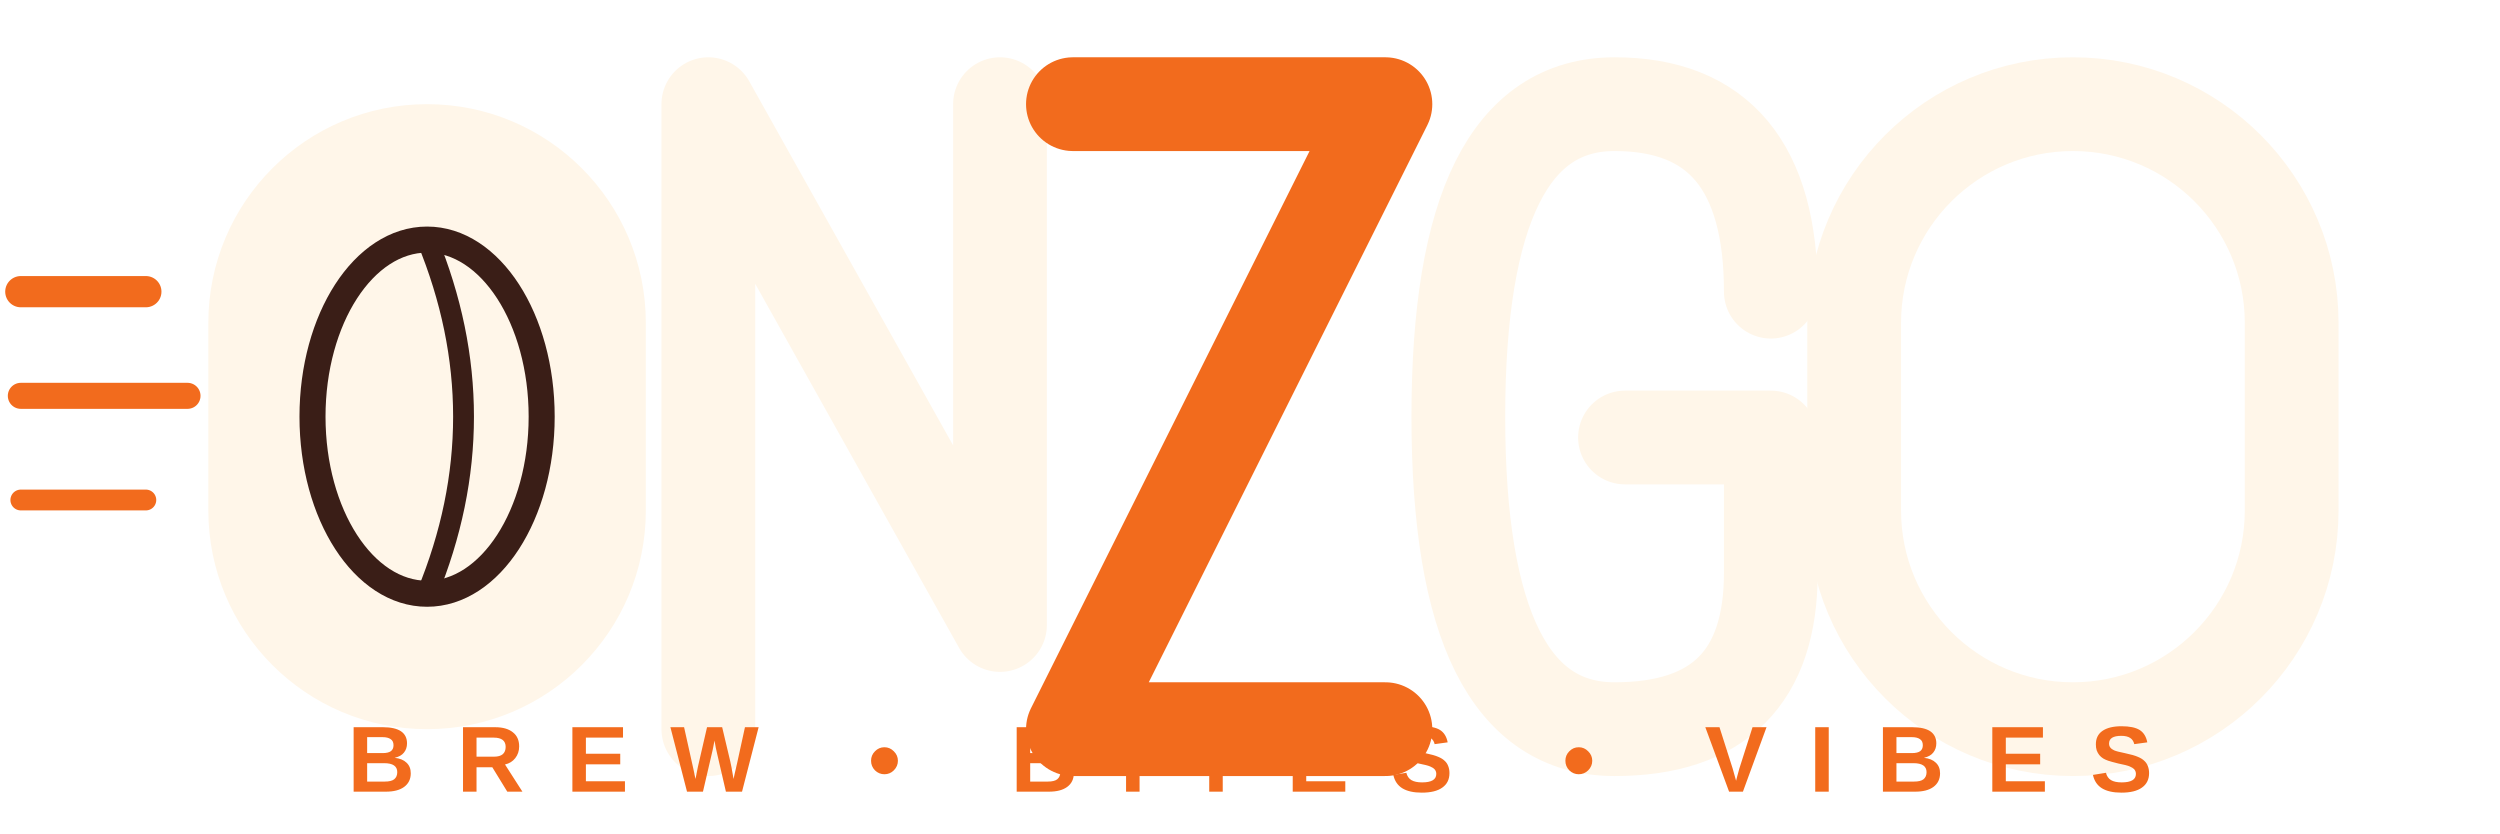
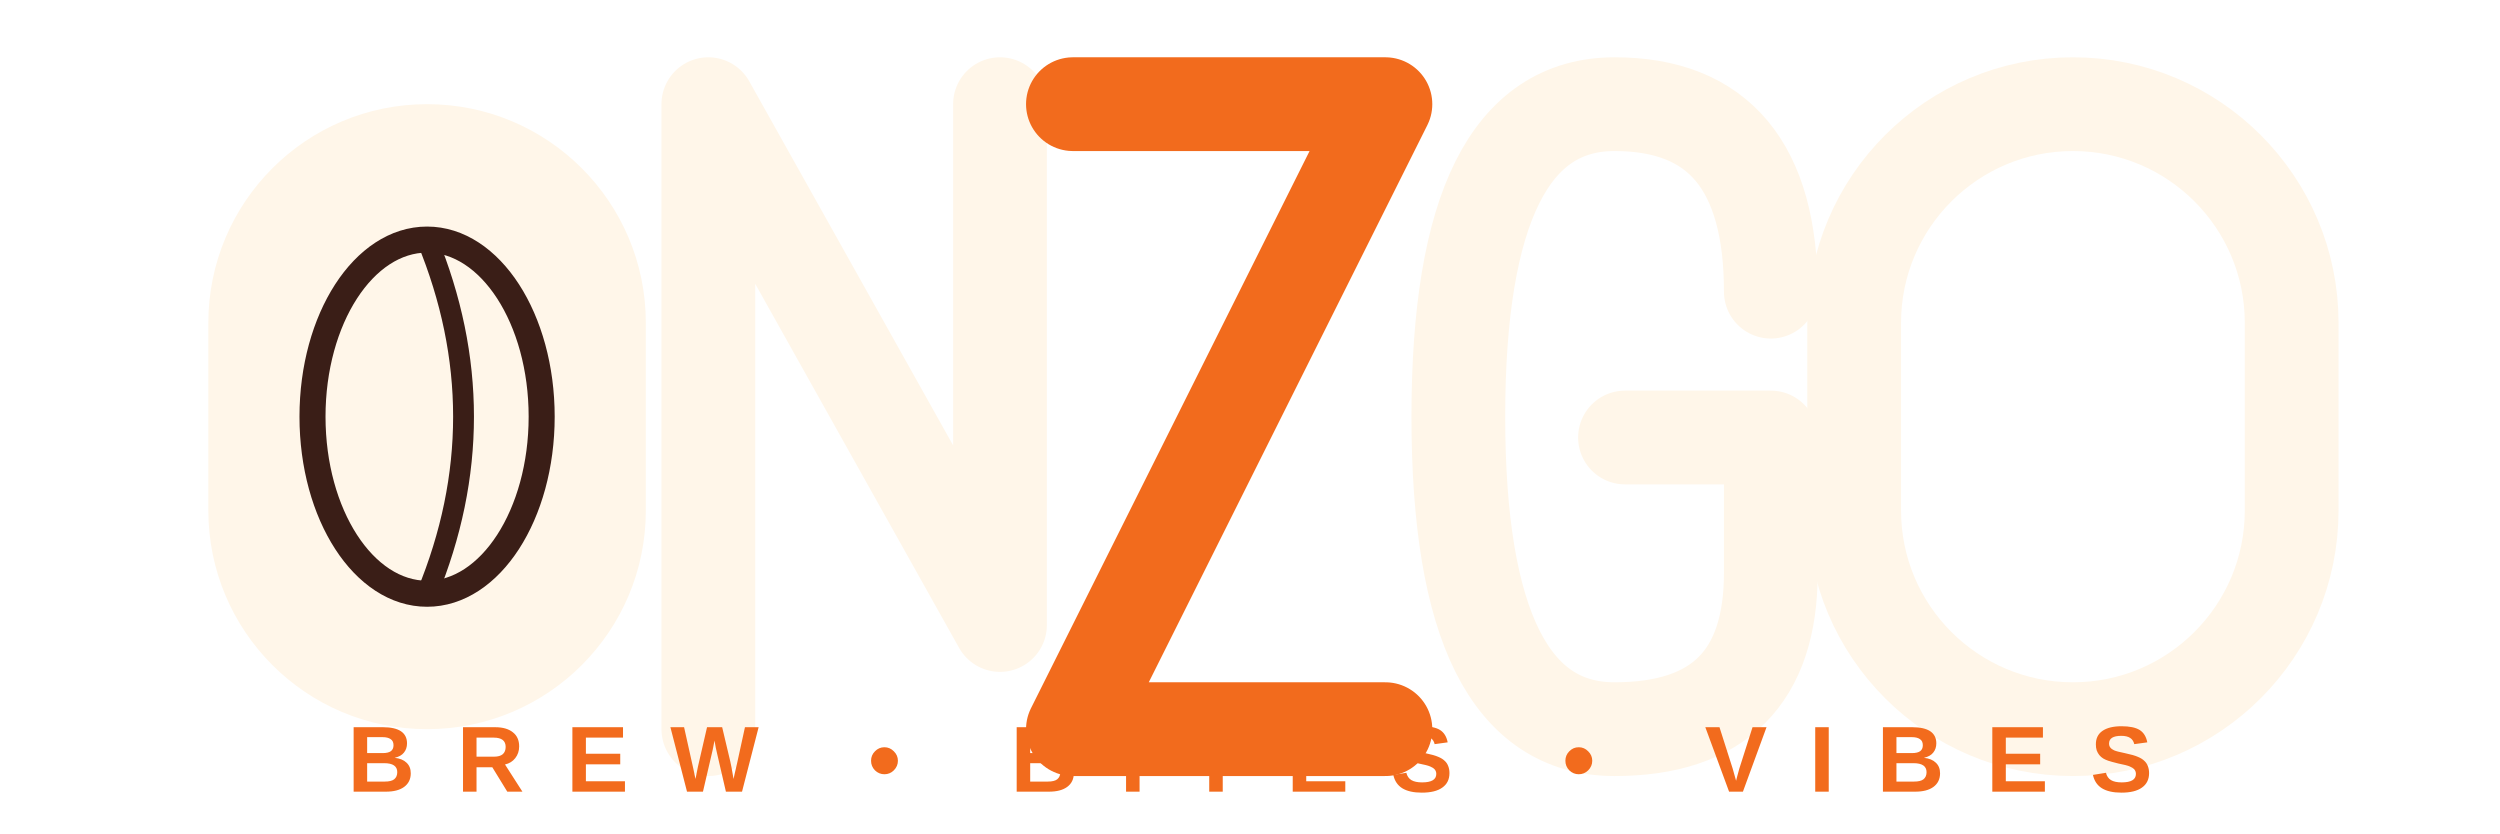
<svg xmlns="http://www.w3.org/2000/svg" viewBox="0 0 240 80" role="img" aria-label="ONZGO logo">
-   <line x1="2" y1="28" x2="14" y2="28" stroke="#F26B1D" stroke-width="3" stroke-linecap="round" />
-   <line x1="2" y1="38" x2="18" y2="38" stroke="#F26B1D" stroke-width="2.5" stroke-linecap="round" />
-   <line x1="2" y1="48" x2="14" y2="48" stroke="#F26B1D" stroke-width="2" stroke-linecap="round" />
  <g transform="translate(20, 10)">
    <rect x="0" y="0" width="42" height="60" rx="21" ry="21" fill="#FFF6E9" />
    <ellipse cx="21" cy="30" rx="11" ry="17" fill="none" stroke="#3A1E17" stroke-width="2.5" stroke-linecap="round" />
    <path d="M21 13 Q28 30 21 47" fill="none" stroke="#3A1E17" stroke-width="2" stroke-linecap="round" />
  </g>
  <g transform="translate(68, 10)">
    <path d="M0 60 L0 0 L28 50 L28 0" fill="none" stroke="#FFF6E9" stroke-width="9" stroke-linecap="round" stroke-linejoin="round" />
  </g>
  <g transform="translate(103, 10)">
    <path d="M0 0 L30 0 L0 60 L30 60" fill="none" stroke="#F26B1D" stroke-width="9" stroke-linecap="round" stroke-linejoin="round" />
  </g>
  <g transform="translate(140, 10)">
    <path d="M30 18 Q30 0 15 0 Q0 0 0 30 Q0 60 15 60 Q30 60 30 45 L30 32 L16 32" fill="none" stroke="#FFF6E9" stroke-width="9" stroke-linecap="round" stroke-linejoin="round" />
  </g>
  <g transform="translate(178, 10)">
    <rect x="0" y="0" width="42" height="60" rx="21" ry="21" fill="none" stroke="#FFF6E9" stroke-width="9" />
  </g>
  <text x="120" y="76" text-anchor="middle" font-family="Cairo, Arial, sans-serif" font-size="9" font-weight="600" fill="#F26B1D" letter-spacing="4">BREW • BITES • VIBES</text>
</svg>
